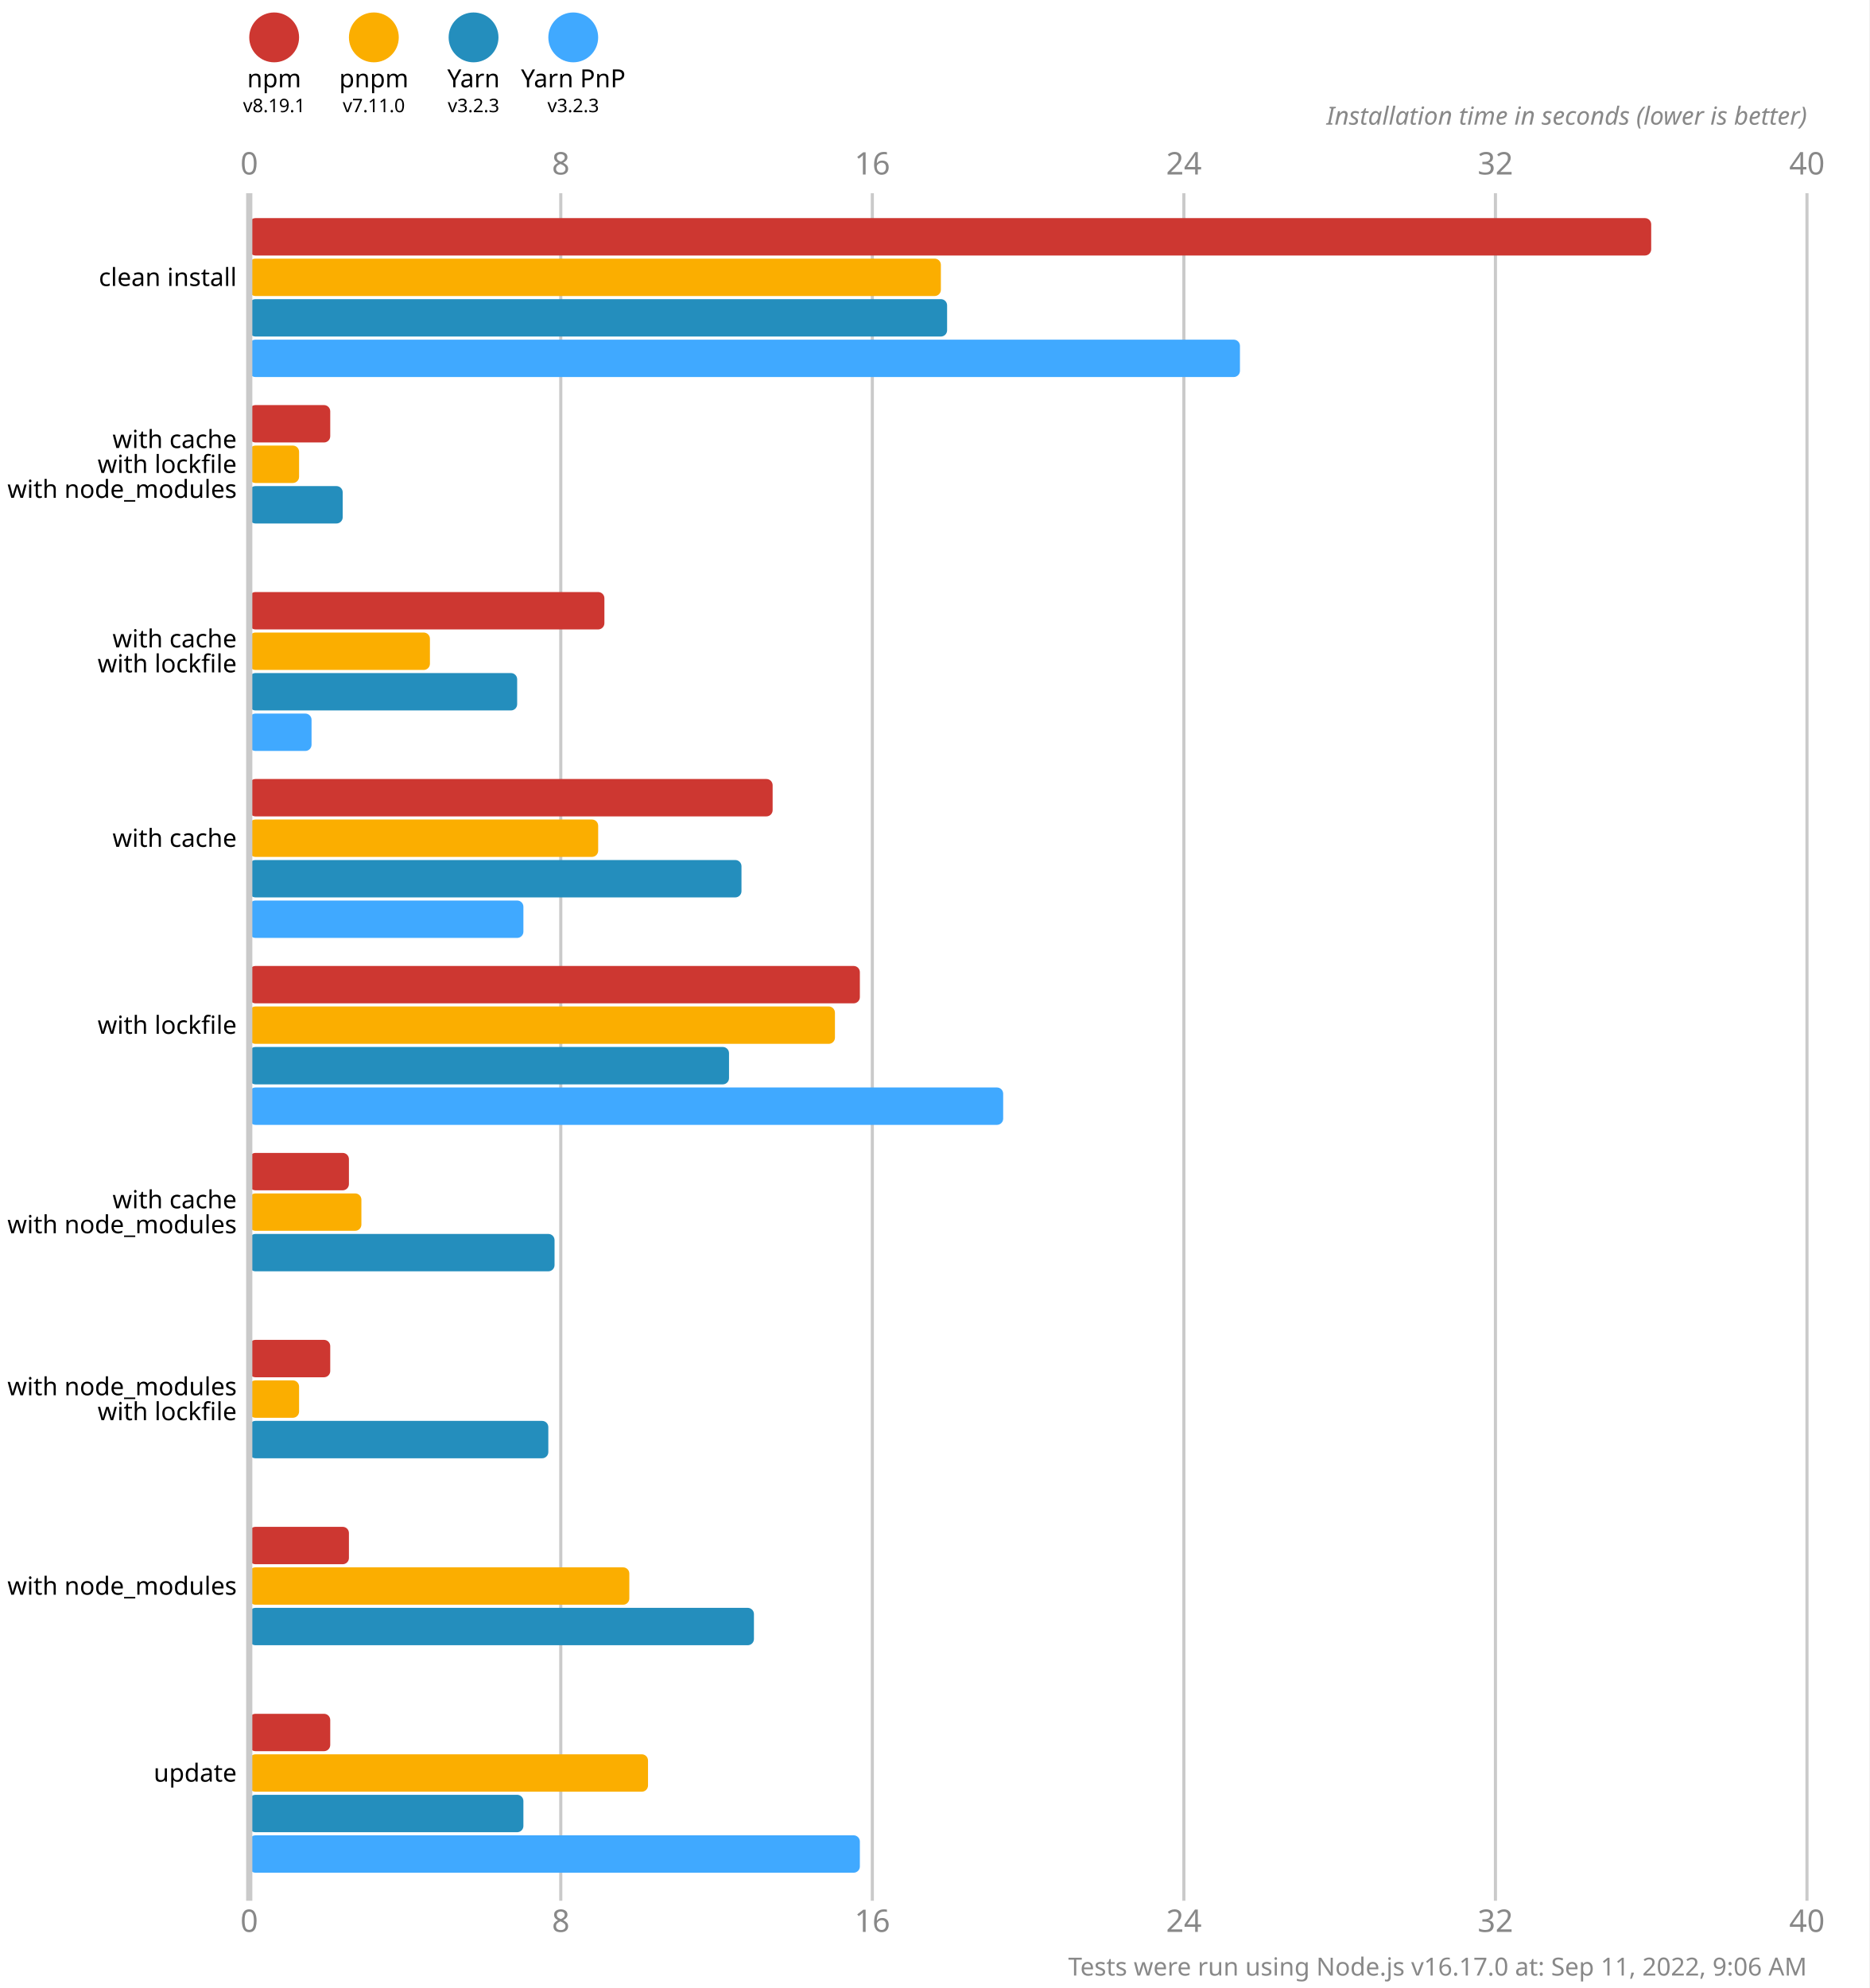
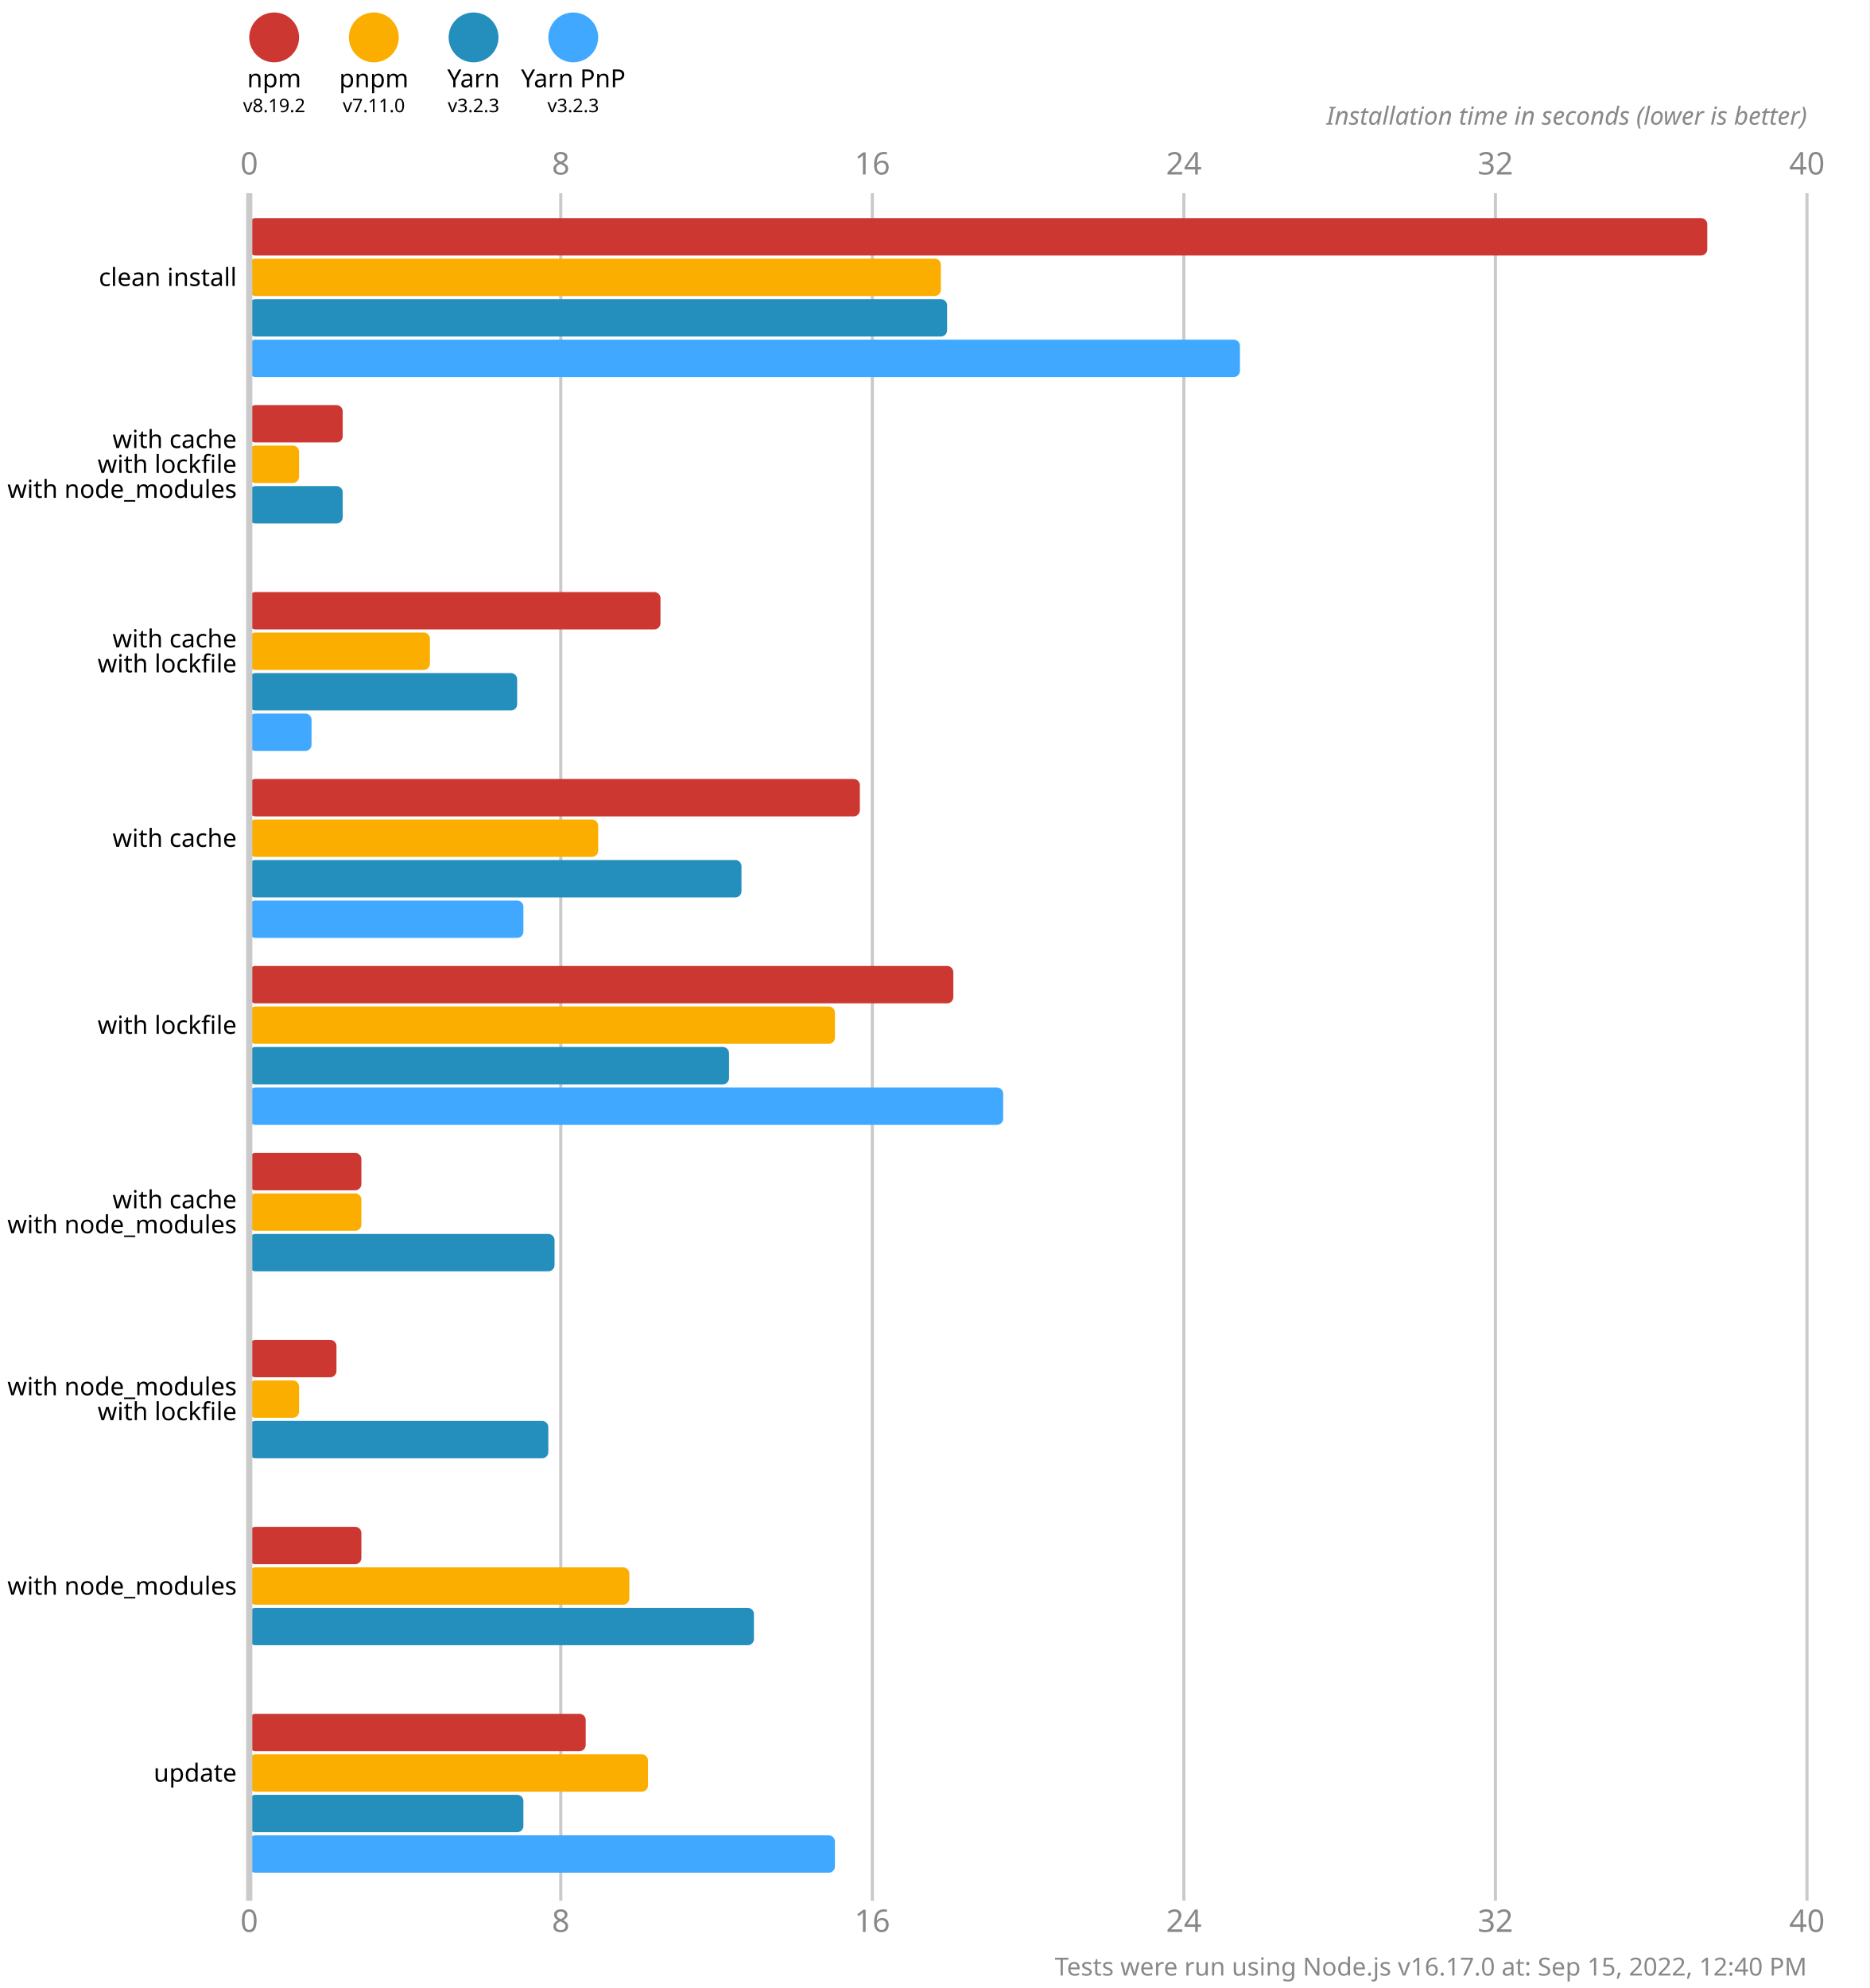
<svg xmlns="http://www.w3.org/2000/svg" version="1.1" viewBox="0 0 300 319">
  <style>
    .font { font-family: sans-serif; }
    .s3 { font-size: 3px; }
    .s4 { font-size: 4px; }
    .s5 { font-size: 5px; }
    .line { stroke: #cacaca; }
    .width { stroke-width: 0.5; }
    .text { fill: #888; }
  </style>
  <rect x="0" y="0" width="300" height="319" fill="#fff" />
  <circle cx="44" cy="6" r="4" fill="#cd3731" />
  <text x="44" y="14" class="font s4" text-anchor="middle">npm</text>
-   <text x="44" y="18" class="font s3" text-anchor="middle">v8.19.1</text>
+   <text x="44" y="18" class="font s3" text-anchor="middle">v8.19.2</text>
  <circle cx="60" cy="6" r="4" fill="#fbae00" />
  <text x="60" y="14" class="font s4" text-anchor="middle">pnpm</text>
  <text x="60" y="18" class="font s3" text-anchor="middle">v7.11.0</text>
  <circle cx="76" cy="6" r="4" fill="#248ebd" />
  <text x="76" y="14" class="font s4" text-anchor="middle">Yarn</text>
  <text x="76" y="18" class="font s3" text-anchor="middle">v3.2.3</text>
  <circle cx="92" cy="6" r="4" fill="#40a9ff" />
  <text x="92" y="14" class="font s4" text-anchor="middle">Yarn PnP</text>
  <text x="92" y="18" class="font s3" text-anchor="middle">v3.2.3</text>
  <text x="40" y="28" class="font s5 text" text-anchor="middle">0</text>
  <text x="40" y="310" class="font s5 text" text-anchor="middle">0</text>
  <line x1="90" y1="31" x2="90" y2="305" class="line width" />
  <text x="90" y="28" class="font s5 text" text-anchor="middle">8</text>
  <text x="90" y="310" class="font s5 text" text-anchor="middle">8</text>
  <line x1="140" y1="31" x2="140" y2="305" class="line width" />
  <text x="140" y="28" class="font s5 text" text-anchor="middle">16</text>
  <text x="140" y="310" class="font s5 text" text-anchor="middle">16</text>
  <line x1="190" y1="31" x2="190" y2="305" class="line width" />
  <text x="190" y="28" class="font s5 text" text-anchor="middle">24</text>
  <text x="190" y="310" class="font s5 text" text-anchor="middle">24</text>
  <line x1="240" y1="31" x2="240" y2="305" class="line width" />
  <text x="240" y="28" class="font s5 text" text-anchor="middle">32</text>
  <text x="240" y="310" class="font s5 text" text-anchor="middle">32</text>
  <line x1="290" y1="31" x2="290" y2="305" class="line width" />
  <text x="290" y="28" class="font s5 text" text-anchor="middle">40</text>
  <text x="290" y="310" class="font s5 text" text-anchor="middle">40</text>
  <text x="290" y="20" class="font s4 text" font-style="italic" text-anchor="end">Installation time in seconds (lower is better)</text>
-   <rect x="40" y="35" width="225" height="6" fill="#cd3731" rx="1" ry="1" />
+   <rect x="40" y="35" width="234" height="6" fill="#cd3731" rx="1" ry="1" />
  <rect x="40" y="41.5" width="111" height="6" fill="#fbae00" rx="1" ry="1" />
  <rect x="40" y="48" width="112" height="6" fill="#248ebd" rx="1" ry="1" />
  <rect x="40" y="54.5" width="159" height="6" fill="#40a9ff" rx="1" ry="1" />
-   <rect x="40" y="65" width="13" height="6" fill="#cd3731" rx="1" ry="1" />
+   <rect x="40" y="65" width="15" height="6" fill="#cd3731" rx="1" ry="1" />
  <rect x="40" y="71.5" width="8" height="6" fill="#fbae00" rx="1" ry="1" />
  <rect x="40" y="78" width="15" height="6" fill="#248ebd" rx="1" ry="1" />
  <rect x="40" y="84.5" width="0" height="6" fill="#40a9ff" rx="1" ry="1" />
-   <rect x="40" y="95" width="57" height="6" fill="#cd3731" rx="1" ry="1" />
+   <rect x="40" y="95" width="66" height="6" fill="#cd3731" rx="1" ry="1" />
  <rect x="40" y="101.5" width="29" height="6" fill="#fbae00" rx="1" ry="1" />
  <rect x="40" y="108" width="43" height="6" fill="#248ebd" rx="1" ry="1" />
  <rect x="40" y="114.5" width="10" height="6" fill="#40a9ff" rx="1" ry="1" />
-   <rect x="40" y="125" width="84" height="6" fill="#cd3731" rx="1" ry="1" />
+   <rect x="40" y="125" width="98" height="6" fill="#cd3731" rx="1" ry="1" />
  <rect x="40" y="131.5" width="56" height="6" fill="#fbae00" rx="1" ry="1" />
  <rect x="40" y="138" width="79" height="6" fill="#248ebd" rx="1" ry="1" />
  <rect x="40" y="144.5" width="44" height="6" fill="#40a9ff" rx="1" ry="1" />
-   <rect x="40" y="155" width="98" height="6" fill="#cd3731" rx="1" ry="1" />
+   <rect x="40" y="155" width="113" height="6" fill="#cd3731" rx="1" ry="1" />
  <rect x="40" y="161.5" width="94" height="6" fill="#fbae00" rx="1" ry="1" />
  <rect x="40" y="168" width="77" height="6" fill="#248ebd" rx="1" ry="1" />
  <rect x="40" y="174.5" width="121" height="6" fill="#40a9ff" rx="1" ry="1" />
-   <rect x="40" y="185" width="16" height="6" fill="#cd3731" rx="1" ry="1" />
+   <rect x="40" y="185" width="18" height="6" fill="#cd3731" rx="1" ry="1" />
  <rect x="40" y="191.5" width="18" height="6" fill="#fbae00" rx="1" ry="1" />
  <rect x="40" y="198" width="49" height="6" fill="#248ebd" rx="1" ry="1" />
  <rect x="40" y="204.5" width="0" height="6" fill="#40a9ff" rx="1" ry="1" />
-   <rect x="40" y="215" width="13" height="6" fill="#cd3731" rx="1" ry="1" />
+   <rect x="40" y="215" width="14" height="6" fill="#cd3731" rx="1" ry="1" />
  <rect x="40" y="221.5" width="8" height="6" fill="#fbae00" rx="1" ry="1" />
  <rect x="40" y="228" width="48" height="6" fill="#248ebd" rx="1" ry="1" />
  <rect x="40" y="234.5" width="0" height="6" fill="#40a9ff" rx="1" ry="1" />
-   <rect x="40" y="245" width="16" height="6" fill="#cd3731" rx="1" ry="1" />
+   <rect x="40" y="245" width="18" height="6" fill="#cd3731" rx="1" ry="1" />
  <rect x="40" y="251.5" width="61" height="6" fill="#fbae00" rx="1" ry="1" />
  <rect x="40" y="258" width="81" height="6" fill="#248ebd" rx="1" ry="1" />
  <rect x="40" y="264.5" width="0" height="6" fill="#40a9ff" rx="1" ry="1" />
-   <rect x="40" y="275" width="13" height="6" fill="#cd3731" rx="1" ry="1" />
+   <rect x="40" y="275" width="54" height="6" fill="#cd3731" rx="1" ry="1" />
  <rect x="40" y="281.5" width="64" height="6" fill="#fbae00" rx="1" ry="1" />
  <rect x="40" y="288" width="44" height="6" fill="#248ebd" rx="1" ry="1" />
-   <rect x="40" y="294.5" width="98" height="6" fill="#40a9ff" rx="1" ry="1" />
+   <rect x="40" y="294.5" width="94" height="6" fill="#40a9ff" rx="1" ry="1" />
  <line x1="40" y1="31" x2="40" y2="305" class="line" />
  <text x="38" y="44.5" class="font s4" dominant-baseline="middle" text-anchor="end">clean install</text>
  <text x="38" y="70.5" class="font s4" dominant-baseline="middle" text-anchor="end">with cache</text>
  <text x="38" y="74.5" class="font s4" dominant-baseline="middle" text-anchor="end">with lockfile</text>
  <text x="38" y="78.5" class="font s4" dominant-baseline="middle" text-anchor="end">with node_modules</text>
  <text x="38" y="102.5" class="font s4" dominant-baseline="middle" text-anchor="end">with cache</text>
  <text x="38" y="106.5" class="font s4" dominant-baseline="middle" text-anchor="end">with lockfile</text>
  <text x="38" y="134.5" class="font s4" dominant-baseline="middle" text-anchor="end">with cache</text>
  <text x="38" y="164.5" class="font s4" dominant-baseline="middle" text-anchor="end">with lockfile</text>
  <text x="38" y="192.5" class="font s4" dominant-baseline="middle" text-anchor="end">with cache</text>
  <text x="38" y="196.5" class="font s4" dominant-baseline="middle" text-anchor="end">with node_modules</text>
  <text x="38" y="222.5" class="font s4" dominant-baseline="middle" text-anchor="end">with node_modules</text>
  <text x="38" y="226.5" class="font s4" dominant-baseline="middle" text-anchor="end">with lockfile</text>
  <text x="38" y="254.5" class="font s4" dominant-baseline="middle" text-anchor="end">with node_modules</text>
  <text x="38" y="284.5" class="font s4" dominant-baseline="middle" text-anchor="end">update</text>
-   <text x="290" y="317" class="font s4 text" text-anchor="end">Tests were run using Node.js v16.17.0 at: Sep 11, 2022, 9:06 AM</text>
+   <text x="290" y="317" class="font s4 text" text-anchor="end">Tests were run using Node.js v16.17.0 at: Sep 15, 2022, 12:40 PM</text>
</svg>
